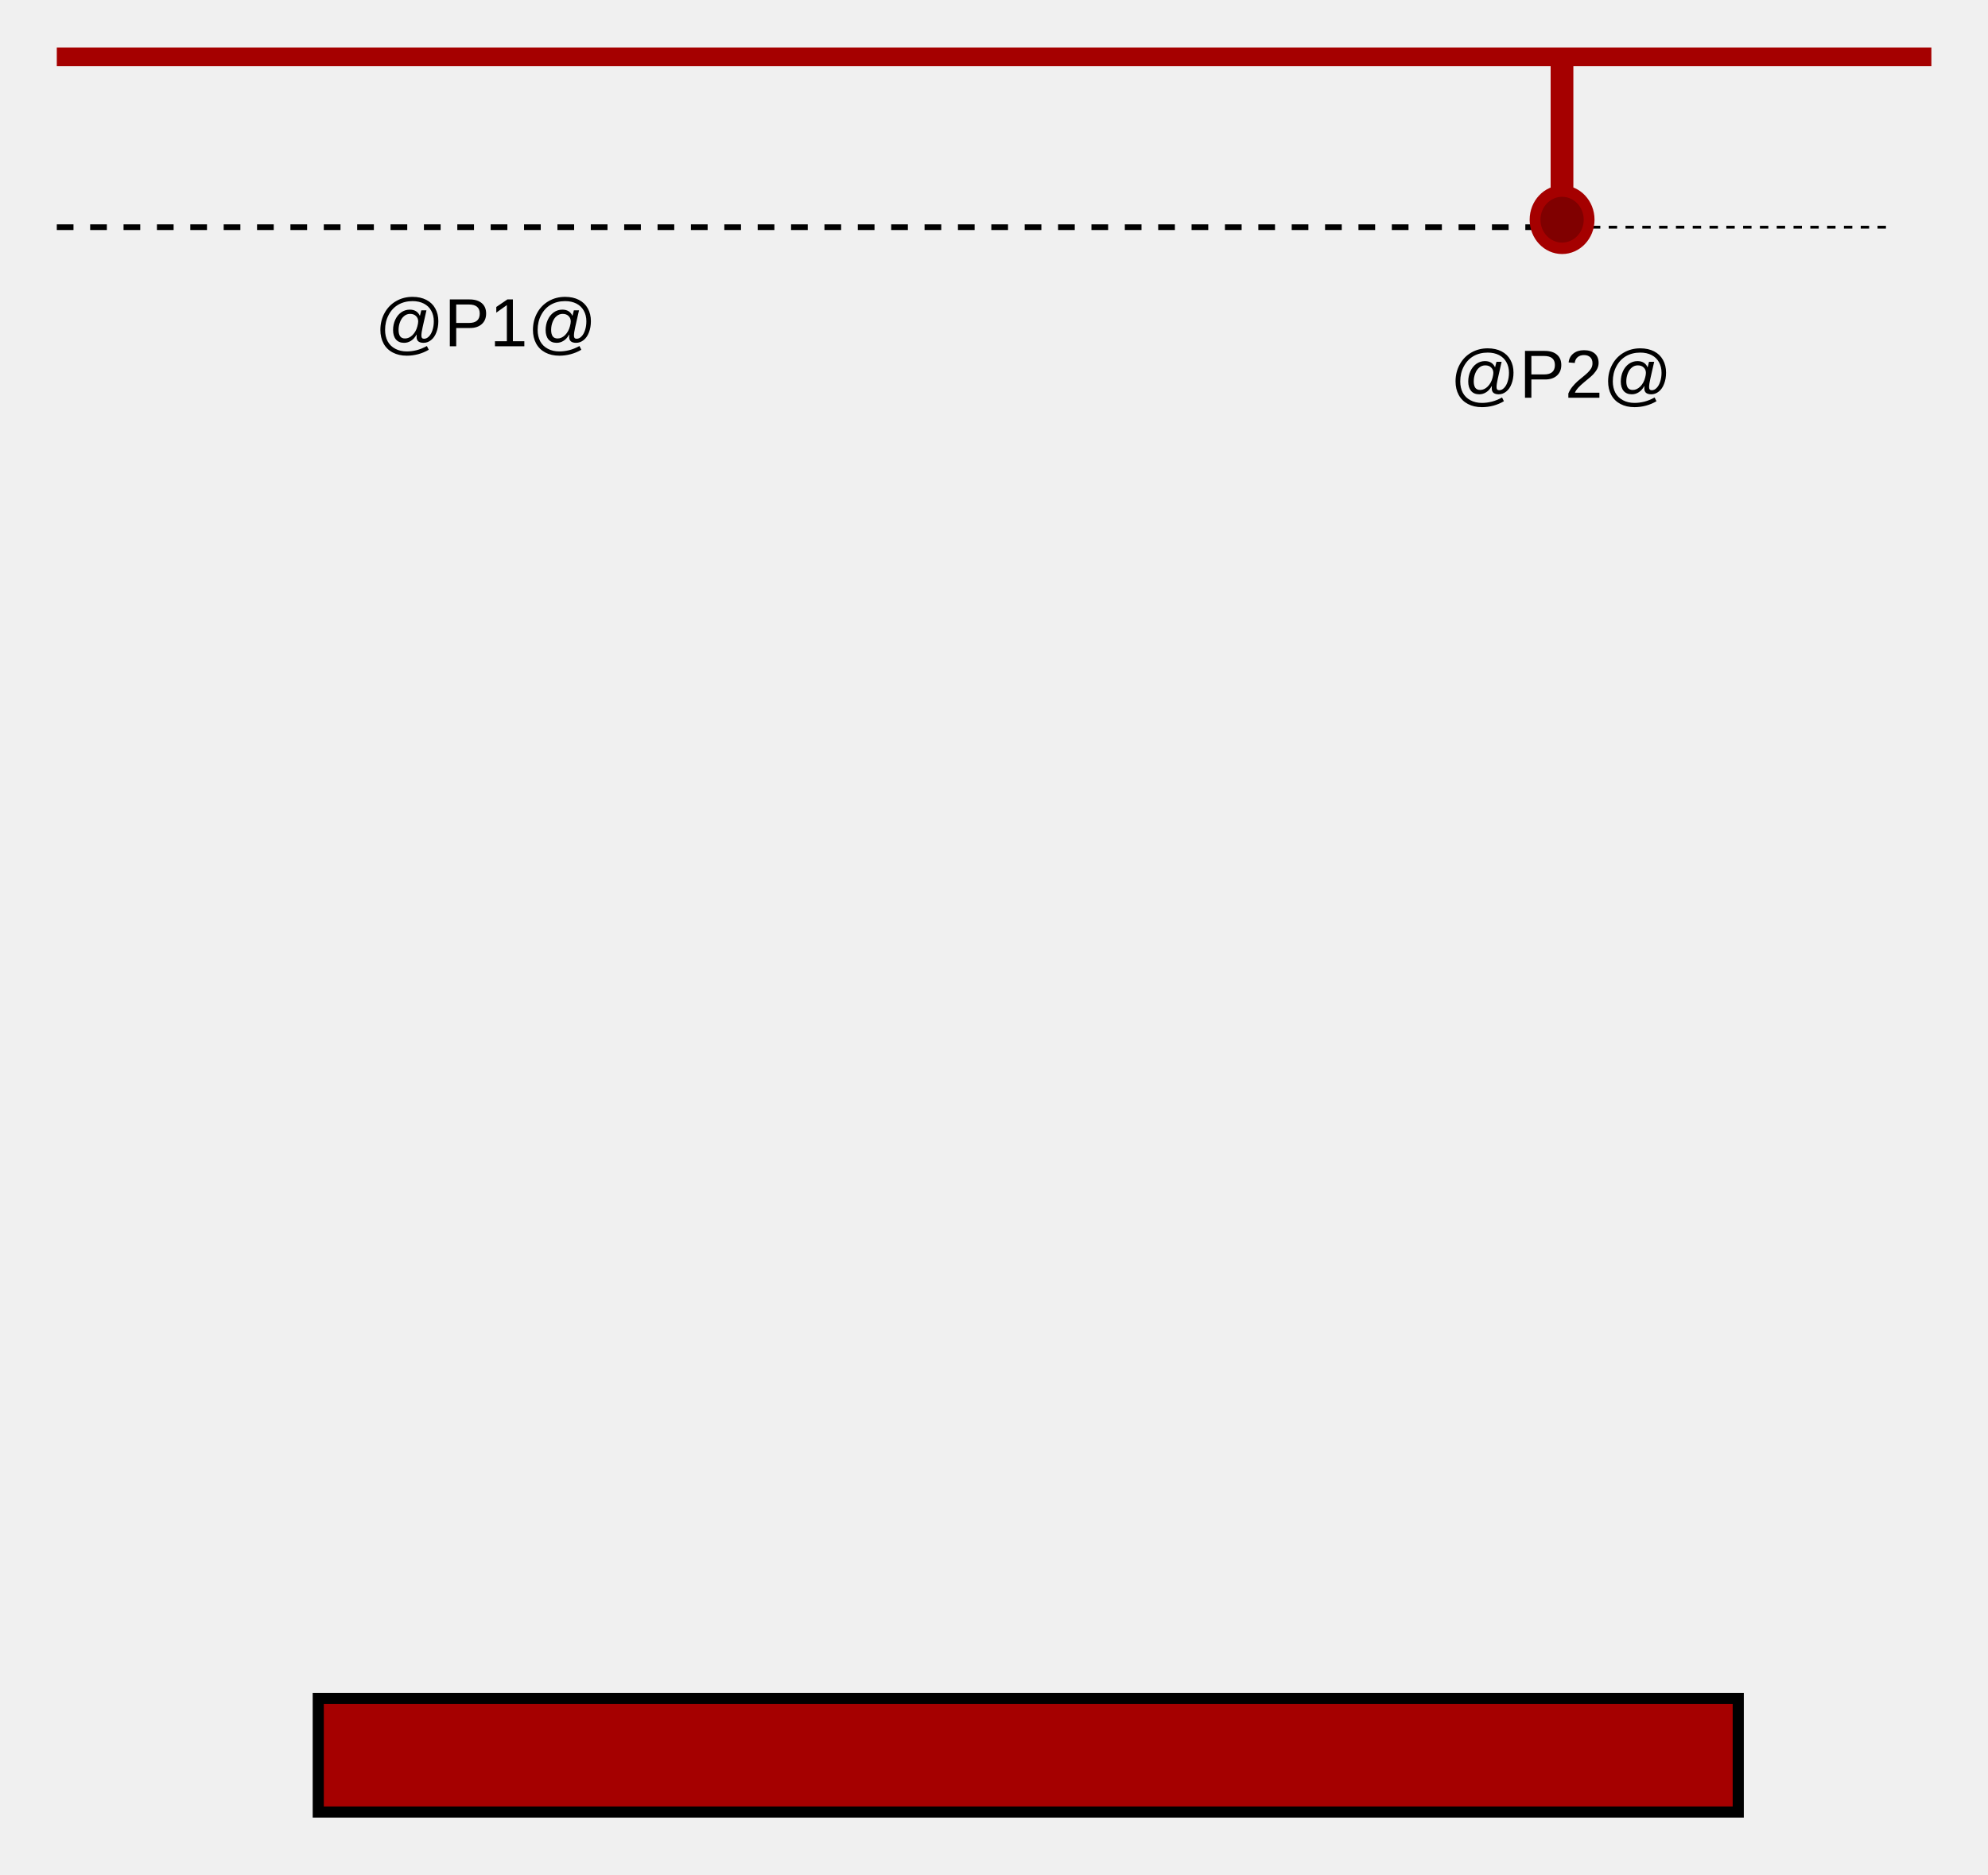
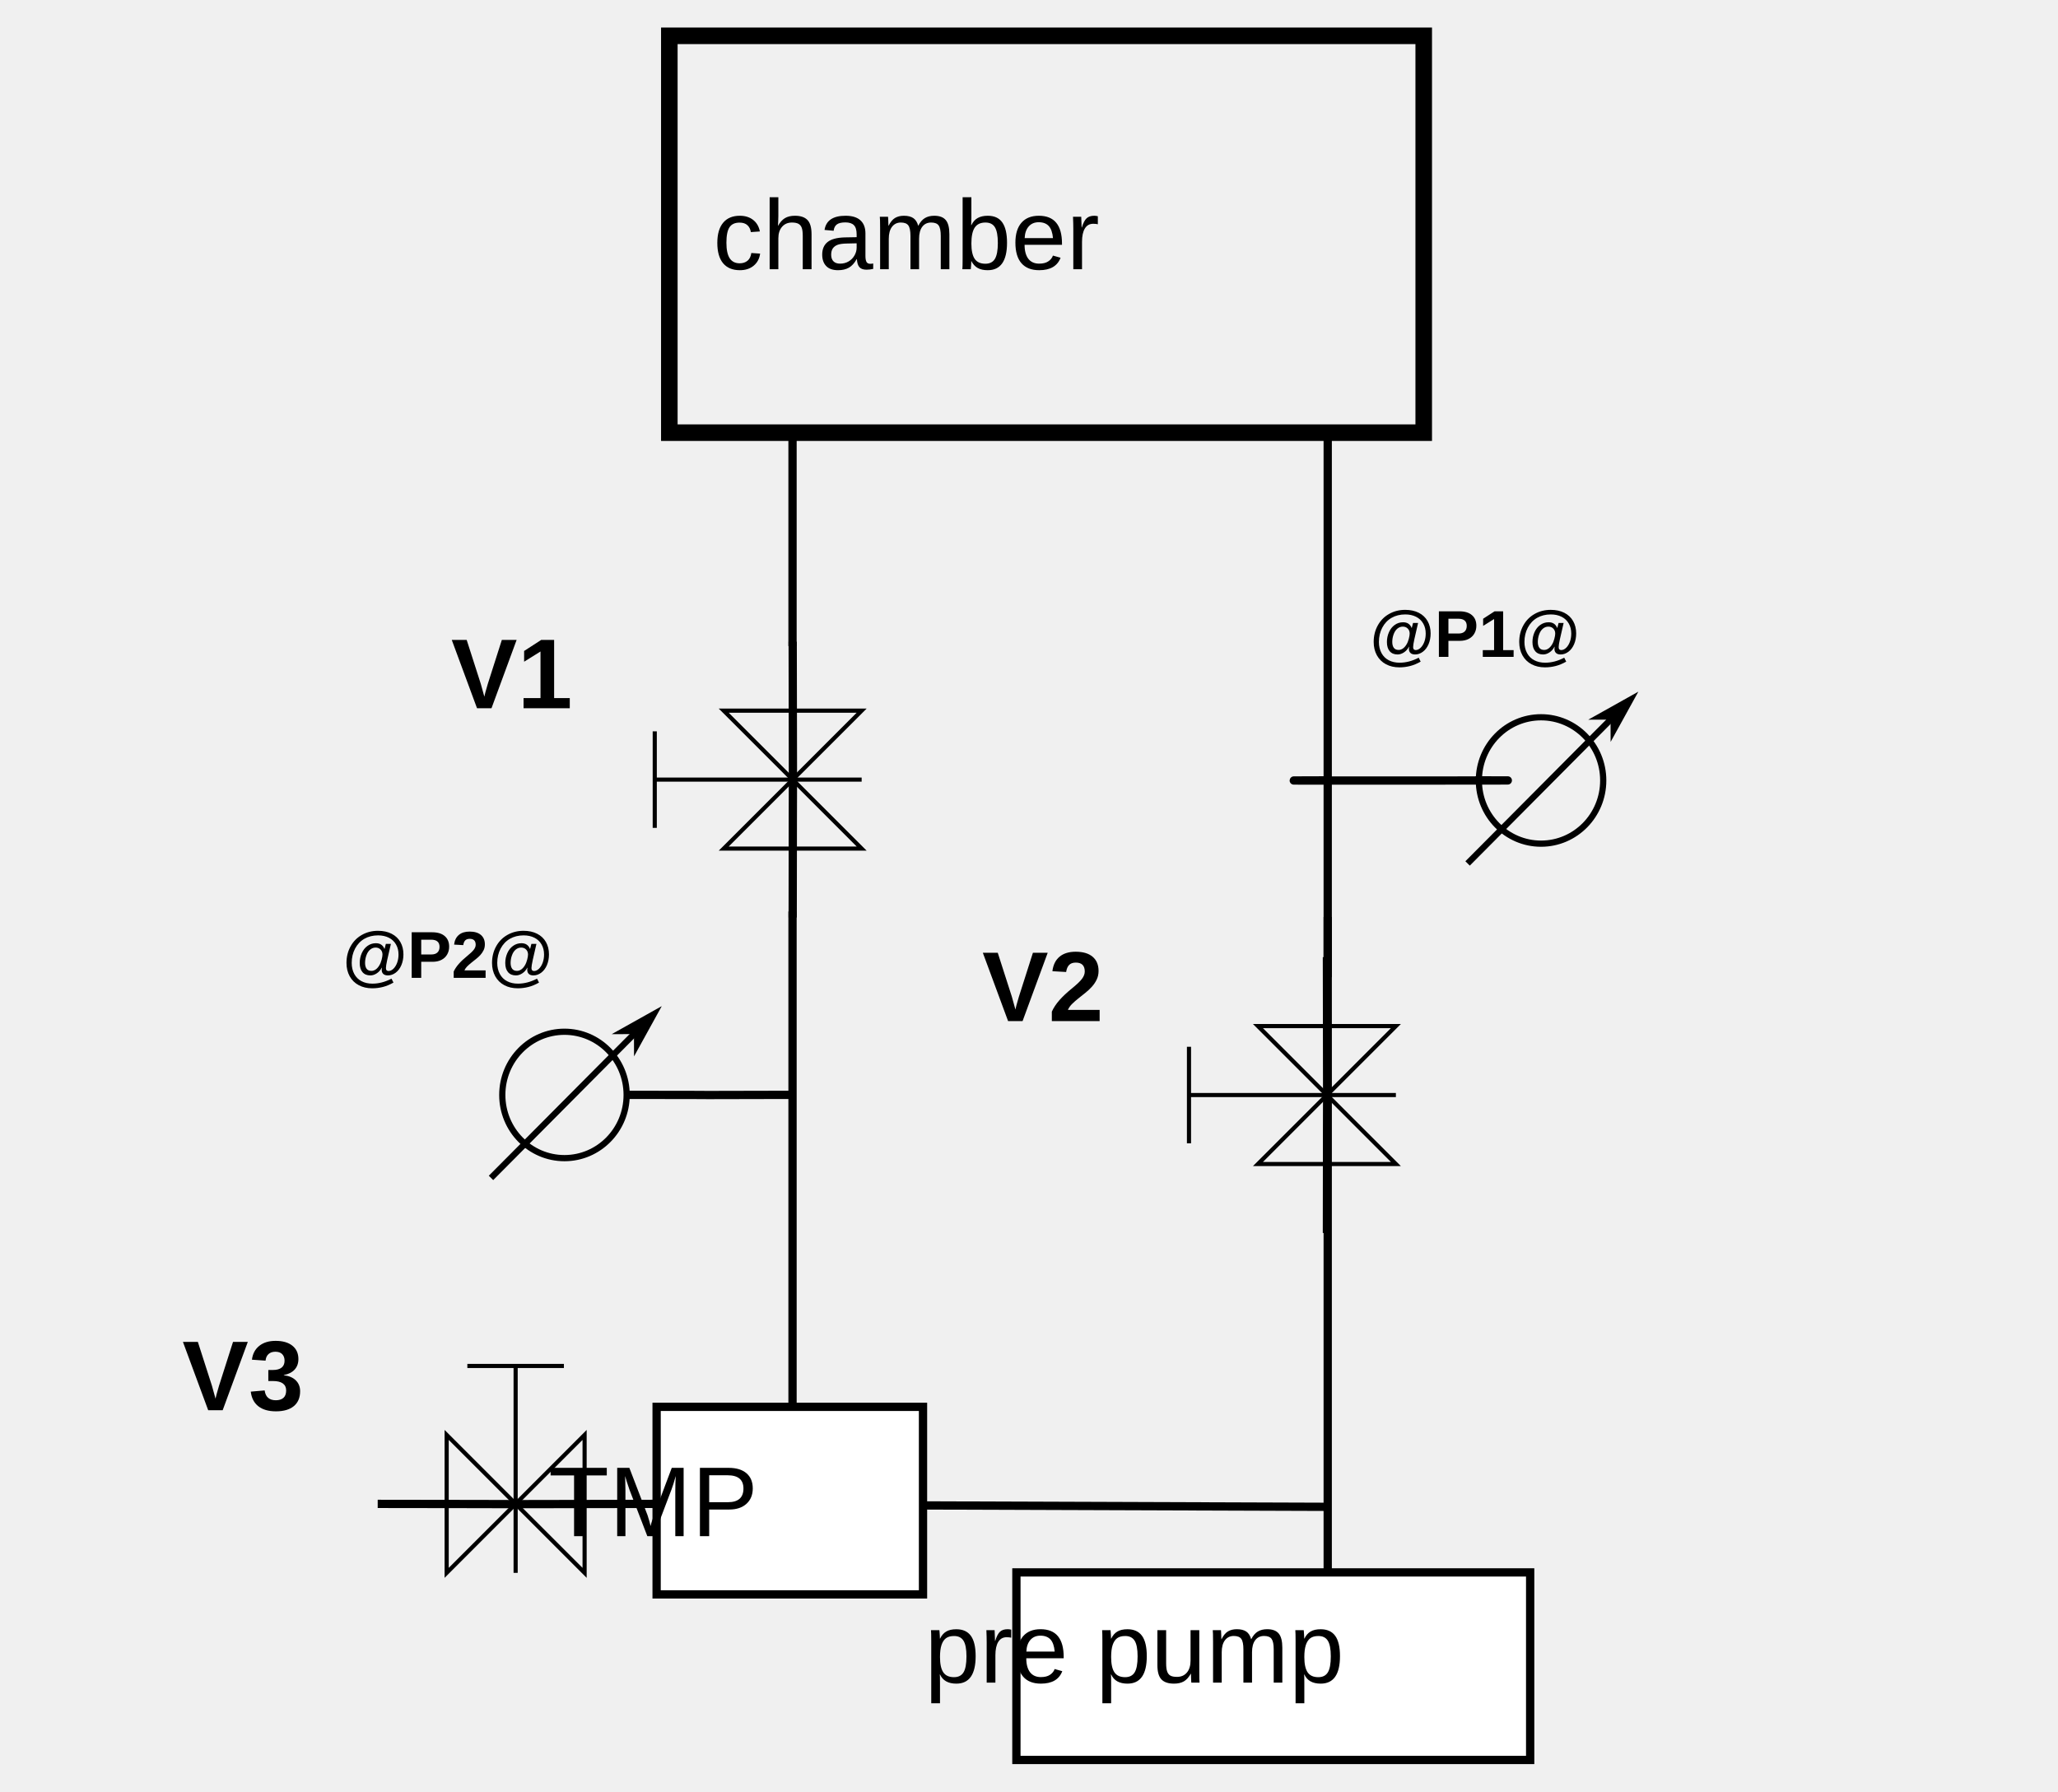
- <svg xmlns="http://www.w3.org/2000/svg" width="350" height="330" id="svg2" version="1.1">
+ <svg xmlns="http://www.w3.org/2000/svg" width="746.001" height="649.5" id="svg2" version="1.1">
  <defs id="defs4">
+     <marker orient="auto" refY="0" refX="0" id="Arrow1Mend" style="overflow:visible">
+       <path id="path3830" d="M 0,0 5,-5 -12.5,0 5,5 0,0 z" style="fill-rule:evenodd;stroke:#000000;stroke-width:1pt;marker-start:none" transform="matrix(-0.4,0,0,-0.4,-4,0)" />
+     </marker>
    <marker orient="auto" refY="0" refX="0" id="Arrow1Lend" style="overflow:visible">
-       <path id="path3787" d="M 0,0 5,-5 -12.5,0 5,5 0,0 z" style="fill-rule:evenodd;stroke:#000000;stroke-width:1pt;marker-start:none" transform="matrix(-0.8,0,0,-0.8,-10,0)" />
-     </marker>
-     <marker orient="auto" refY="0" refX="0" id="Arrow1Lstart" style="overflow:visible">
-       <path id="path3784" d="M 0,0 5,-5 -12.5,0 5,5 0,0 z" style="fill-rule:evenodd;stroke:#000000;stroke-width:1pt;marker-start:none" transform="matrix(0.8,0,0,0.8,10,0)" />
-     </marker>
-     <marker orient="auto" refY="0" refX="0" id="Arrow1Mstart" style="overflow:visible">
-       <path id="path3790" d="M 0,0 5,-5 -12.5,0 5,5 0,0 z" style="fill-rule:evenodd;stroke:#000000;stroke-width:1pt;marker-start:none" transform="matrix(0.4,0,0,0.4,4,0)" />
-     </marker>
-     <marker orient="auto" refY="0" refX="0" id="Arrow1Mend" style="overflow:visible">
-       <path id="path3793" d="M 0,0 5,-5 -12.5,0 5,5 0,0 z" style="fill-rule:evenodd;stroke:#000000;stroke-width:1pt;marker-start:none" transform="matrix(-0.4,0,0,-0.4,-4,0)" />
+       <path id="path3824" d="M 0,0 5,-5 -12.5,0 5,5 0,0 z" style="fill-rule:evenodd;stroke:#000000;stroke-width:1pt;marker-start:none" transform="matrix(-0.8,0,0,-0.8,-10,0)" />
    </marker>
  </defs>
-   <g id="layer1" transform="translate(-10,-10)">
-     <path style="fill:none;stroke:#a50000;stroke-width:3.283;stroke-linecap:butt;stroke-linejoin:miter;stroke-miterlimit:4;stroke-opacity:1;stroke-dasharray:none" d="m 20,20 330.031,0" id="path2987" />
-     <path style="fill:none;stroke:#a50000;stroke-width:4;stroke-linecap:butt;stroke-linejoin:miter;stroke-miterlimit:4;stroke-opacity:1;stroke-dasharray:none" d="m 285,20 0,25" id="path3757" />
-     <rect style="fill:#a50000;fill-opacity:1;fill-rule:nonzero;stroke:#000000;stroke-width:1.959;stroke-linejoin:miter;stroke-miterlimit:4;stroke-opacity:1;stroke-dasharray:none;stroke-dashoffset:0" id="rect3771" width="250" height="20" x="66.031" y="309.031" />
-     <path style="fill:none;stroke:#000000;stroke-width:1;stroke-linecap:butt;stroke-linejoin:miter;stroke-miterlimit:4;stroke-opacity:1;stroke-dasharray:2.938, 2.938;stroke-dashoffset:0" d="m 20,50 265,0" id="path3775" />
-     <path id="path4611" d="M 342.031,50 285,50" style="fill:none;stroke:#000000;stroke-width:0.503;stroke-linecap:butt;stroke-linejoin:miter;stroke-miterlimit:4;stroke-opacity:1;stroke-dasharray:1.479, 1.479;stroke-dashoffset:0" />
-     <path style="fill:#800000;fill-opacity:1;fill-rule:nonzero;stroke:#a50000;stroke-width:2;stroke-linejoin:miter;stroke-miterlimit:4;stroke-opacity:1;stroke-dasharray:none;stroke-dashoffset:0" id="path4609" d="m 320,-8 c 0,2.761 -2.239,5 -5,5 -2.761,0 -5,-2.239 -5,-5 0,-2.761 2.239,-5 5,-5 2.761,0 5,2.239 5,5 z" transform="matrix(0.95187,0,0,1.007554,-14.82343,56.74076)" />
-     <text xml:space="preserve" style="font-size:12px;font-style:normal;font-variant:normal;font-weight:normal;font-stretch:normal;text-align:start;line-height:125%;letter-spacing:0px;word-spacing:0px;writing-mode:lr-tb;text-anchor:start;fill:#000000;fill-opacity:1;stroke:none;font-family:Arial;-inkscape-font-specification:Arial" x="76.031" y="70.969" id="text3013">
-       <tspan id="tspan3017" x="76.031" y="70.969">@P1@</tspan>
+   <g id="layer1" transform="translate(126.9609,-202.3125)">
+     <rect style="fill:none;stroke:#000000;stroke-width:6;stroke-miterlimit:4;stroke-opacity:1;stroke-dasharray:none" id="rect2985" width="273.459" height="143.862" x="115.664" y="215.298" />
+     <g transform="matrix(0,-0.5,0.5,0,-290.8012,559.932)" id="g3800">
+       <path id="path3802" d="m 100,852.362 100,100 0,-100 -100,100 z" style="fill:none;stroke:#000000;stroke-width:3;stroke-linecap:butt;stroke-linejoin:miter;stroke-miterlimit:4;stroke-opacity:1;stroke-dasharray:none" />
+       <path id="path3804" d="m 250,902.362 c -150.167,0.345 -49.833,0.136 -200,0" style="fill:none;stroke:#000000;stroke-width:6;stroke-linecap:butt;stroke-linejoin:miter;stroke-miterlimit:4;stroke-opacity:1;stroke-dasharray:none" />
+       <path id="path3806" d="m 150,952.362 0,-150.574" style="fill:none;stroke:#000000;stroke-width:3;stroke-linecap:butt;stroke-linejoin:miter;stroke-miterlimit:4;stroke-opacity:1;stroke-dasharray:none" />
+       <path id="path3808" d="m 115,802.362 70,0" style="fill:none;stroke:#000000;stroke-width:3;stroke-linecap:butt;stroke-linejoin:miter;stroke-miterlimit:4;stroke-opacity:1;stroke-dasharray:none" />
+     </g>
+     <path style="fill:none;stroke:#000000;stroke-width:3;stroke-linecap:butt;stroke-linejoin:miter;stroke-miterlimit:4;stroke-opacity:1;stroke-dasharray:none" d="m 160.32,356.729 0,79.814" id="path3810" />
+     <g id="g4456" transform="translate(-6,-124)">
+       <path style="fill:none;stroke:#000000;stroke-width:3;stroke-linecap:butt;stroke-linejoin:miter;stroke-miterlimit:4;stroke-opacity:1;stroke-dasharray:none" d="m 165.81,723.205 c -56.313,0.129 -3.687,0.051 -60,0" id="path3794" />
+       <path style="fill:none;stroke:#000000;stroke-width:2.25;stroke-linecap:butt;stroke-linejoin:miter;stroke-miterlimit:4;stroke-opacity:1;stroke-dasharray:none;marker-end:url(#Arrow1Mend)" d="M 57.022,753.318 115.789,694.196" id="path3798" />
+       <path transform="matrix(0.75,0,0,0.75,27.85405,181.5398)" d="m 104.448,722.267 c 0,16.87 -13.455,30.546 -30.053,30.546 -16.598,0 -30.053,-13.676 -30.053,-30.546 0,-16.87 13.455,-30.546 30.053,-30.546 16.598,0 30.053,13.676 30.053,30.546 z" id="path3816" style="fill:none;stroke:#000000;stroke-width:3;stroke-miterlimit:4;stroke-opacity:1;stroke-dasharray:none" />
+     </g>
+     <g id="g4461" transform="matrix(0,-0.5,0.5,0,-97.14952,674.2804)">
+       <path style="fill:none;stroke:#000000;stroke-width:3;stroke-linecap:butt;stroke-linejoin:miter;stroke-miterlimit:4;stroke-opacity:1;stroke-dasharray:none" d="m 100,852.362 100,100 0,-100 -100,100 z" id="path4463" />
+       <path style="fill:none;stroke:#000000;stroke-width:6;stroke-linecap:butt;stroke-linejoin:miter;stroke-miterlimit:4;stroke-opacity:1;stroke-dasharray:none" d="m 250,902.362 c -150.167,0.345 -49.833,0.136 -200,0" id="path4465" />
+       <path style="fill:none;stroke:#000000;stroke-width:3;stroke-linecap:butt;stroke-linejoin:miter;stroke-miterlimit:4;stroke-opacity:1;stroke-dasharray:none" d="m 150,952.362 0,-150.574" id="path4467" />
+       <path style="fill:none;stroke:#000000;stroke-width:3;stroke-linecap:butt;stroke-linejoin:miter;stroke-miterlimit:4;stroke-opacity:1;stroke-dasharray:none" d="m 115,802.362 70,0" id="path4469" />
+     </g>
+     <path id="path4471" d="m 354.32,356.729 0,199.814" style="fill:none;stroke:#000000;stroke-width:3;stroke-linecap:butt;stroke-linejoin:miter;stroke-miterlimit:4;stroke-opacity:1;stroke-dasharray:none" />
+     <path id="path4473" d="m 160.32,532.729 0,181.814" style="fill:none;stroke:#000000;stroke-width:3;stroke-linecap:butt;stroke-linejoin:miter;stroke-miterlimit:4;stroke-opacity:1;stroke-dasharray:none" />
+     <rect y="712.307" x="111.053" height="67.99" width="96.565" id="rect4475" style="fill:#ffffff;fill-opacity:1;stroke:#000000;stroke-width:3;stroke-miterlimit:4;stroke-opacity:1;stroke-dasharray:none" />
+     <text xml:space="preserve" style="font-size:36px;font-style:normal;font-variant:normal;font-weight:normal;font-stretch:normal;text-align:end;line-height:125%;letter-spacing:0px;word-spacing:0px;writing-mode:lr-tb;text-anchor:end;fill:#000000;fill-opacity:1;stroke:none;font-family:Arial;-inkscape-font-specification:Arial" x="197.822" y="759.186" id="text4477">
+       <tspan id="tspan4479" x="197.822" y="759.186">TMP</tspan>
    </text>
-     <text id="text3035" y="80.031" x="321.031" style="font-size:12px;font-style:normal;font-variant:normal;font-weight:normal;font-stretch:normal;text-align:end;line-height:125%;letter-spacing:0px;word-spacing:0px;writing-mode:lr-tb;text-anchor:end;fill:#000000;fill-opacity:1;stroke:none;font-family:Arial;-inkscape-font-specification:Arial" xml:space="preserve">
-       <tspan y="80.031" x="321.031" id="tspan3037">@P2@</tspan>
+     <g transform="matrix(0.5,0,0,0.5,-15.05086,296.305)" id="g4481">
+       <path id="path4483" d="m 100,852.362 100,100 0,-100 -100,100 z" style="fill:none;stroke:#000000;stroke-width:3;stroke-linecap:butt;stroke-linejoin:miter;stroke-miterlimit:4;stroke-opacity:1;stroke-dasharray:none" />
+       <path id="path4485" d="m 250,902.362 c -150.167,0.345 -49.833,0.136 -200,0" style="fill:none;stroke:#000000;stroke-width:6;stroke-linecap:butt;stroke-linejoin:miter;stroke-miterlimit:4;stroke-opacity:1;stroke-dasharray:none" />
+       <path id="path4487" d="m 150,952.362 0,-150.574" style="fill:none;stroke:#000000;stroke-width:3;stroke-linecap:butt;stroke-linejoin:miter;stroke-miterlimit:4;stroke-opacity:1;stroke-dasharray:none" />
+       <path id="path4489" d="m 115,802.362 70,0" style="fill:none;stroke:#000000;stroke-width:3;stroke-linecap:butt;stroke-linejoin:miter;stroke-miterlimit:4;stroke-opacity:1;stroke-dasharray:none" />
+     </g>
+     <path style="fill:none;stroke:#000000;stroke-width:3;stroke-linecap:butt;stroke-linejoin:miter;stroke-miterlimit:4;stroke-opacity:1;stroke-dasharray:none" d="m 353.81,485.205 c -56.313,0.129 110.313,0.051 54,0" id="path4493" />
+     <path style="fill:none;stroke:#000000;stroke-width:2.25;stroke-linecap:butt;stroke-linejoin:miter;stroke-miterlimit:4;stroke-opacity:1;stroke-dasharray:none;marker-end:url(#Arrow1Mend)" d="m 405.022,515.318 58.767,-59.121" id="path4495" />
+     <path transform="matrix(0.75,0,0,0.75,375.854,-56.46022)" d="m 104.448,722.267 c 0,16.87 -13.455,30.546 -30.053,30.546 -16.598,0 -30.053,-13.676 -30.053,-30.546 0,-16.87 13.455,-30.546 30.053,-30.546 16.598,0 30.053,13.676 30.053,30.546 z" id="path4497" style="fill:none;stroke:#000000;stroke-width:3;stroke-miterlimit:4;stroke-opacity:1;stroke-dasharray:none" />
+     <path style="fill:none;stroke:#000000;stroke-width:3;stroke-linecap:butt;stroke-linejoin:miter;stroke-miterlimit:4;stroke-opacity:1;stroke-dasharray:none" d="m 354.32,534.729 0,259.814" id="path4499" />
+     <rect style="fill:#ffffff;fill-opacity:1;stroke:#000000;stroke-width:3;stroke-miterlimit:4;stroke-opacity:1;stroke-dasharray:none" id="rect4501" width="186.233" height="67.99" x="241.473" y="772.326" />
+     <text id="text4503" y="812.289" x="410.281" style="font-size:36px;font-style:normal;font-variant:normal;font-weight:normal;font-stretch:normal;text-align:end;line-height:125%;letter-spacing:0px;word-spacing:0px;writing-mode:lr-tb;text-anchor:end;fill:#000000;fill-opacity:1;stroke:none;font-family:Arial;-inkscape-font-specification:Arial" xml:space="preserve">
+       <tspan id="tspan4507" x="410.281" y="812.289">pre pump</tspan>
+     </text>
+     <path id="path4509" d="m 353.921,748.551 -145.833,-0.506" style="fill:none;stroke:#000000;stroke-width:3;stroke-linecap:butt;stroke-linejoin:miter;stroke-miterlimit:4;stroke-opacity:1;stroke-dasharray:none" />
+     <text xml:space="preserve" style="font-size:36px;font-style:normal;font-variant:normal;font-weight:normal;font-stretch:normal;text-align:end;line-height:125%;letter-spacing:0px;word-spacing:0px;writing-mode:lr-tb;text-anchor:end;fill:#000000;fill-opacity:1;stroke:none;font-family:Arial;-inkscape-font-specification:Arial" x="321.598" y="299.903" id="text4511">
+       <tspan y="299.903" x="321.598" id="tspan4513">chamber</tspan>
+     </text>
+     <text id="text4515" y="459.046" x="130.588" style="font-size:36px;font-style:normal;font-variant:normal;font-weight:bold;font-stretch:normal;text-align:end;line-height:125%;letter-spacing:0px;word-spacing:0px;writing-mode:lr-tb;text-anchor:end;fill:#000000;fill-opacity:1;stroke:none;font-family:Arial;-inkscape-font-specification:Arial Bold" xml:space="preserve">
+       <tspan id="tspan4519" x="130.588" y="459.046">V1</tspan>
+     </text>
+     <text xml:space="preserve" style="font-size:36px;font-style:normal;font-variant:normal;font-weight:bold;font-stretch:normal;text-align:end;line-height:125%;letter-spacing:0px;word-spacing:0px;writing-mode:lr-tb;text-anchor:end;fill:#000000;fill-opacity:1;stroke:none;font-family:Arial;-inkscape-font-specification:Arial Bold" x="323.097" y="572.466" id="text4521">
+       <tspan id="tspan4525" x="323.097" y="572.466">V2</tspan>
+     </text>
+     <text id="text4527" y="713.529" x="33.143" style="font-size:36px;font-style:normal;font-variant:normal;font-weight:bold;font-stretch:normal;text-align:end;line-height:125%;letter-spacing:0px;word-spacing:0px;writing-mode:lr-tb;text-anchor:end;fill:#000000;fill-opacity:1;stroke:none;font-family:Arial;-inkscape-font-specification:Arial Bold" xml:space="preserve">
+       <tspan id="tspan4529" x="33.143" y="713.529">V3</tspan>
+     </text>
+     <text xml:space="preserve" style="font-size:24px;font-style:normal;font-variant:normal;font-weight:bold;font-stretch:normal;text-align:end;line-height:125%;letter-spacing:0px;word-spacing:0px;writing-mode:lr-tb;text-anchor:end;fill:#000000;fill-opacity:1;stroke:none;font-family:Arial;-inkscape-font-specification:Arial Bold" x="479.11" y="440.436" id="text4531">
+       <tspan id="tspan3038" x="479.11" y="440.436">@P1@</tspan>
+     </text>
+     <text id="text4535" y="556.784" x="106.76" style="font-size:24px;font-style:normal;font-variant:normal;font-weight:bold;font-stretch:normal;text-align:end;line-height:125%;letter-spacing:0px;word-spacing:0px;writing-mode:lr-tb;text-anchor:end;fill:#000000;fill-opacity:1;stroke:none;font-family:Arial;-inkscape-font-specification:Arial Bold" xml:space="preserve">
+       <tspan id="tspan3036" x="106.76" y="556.784">@P2@</tspan>
    </text>
  </g>
</svg>
